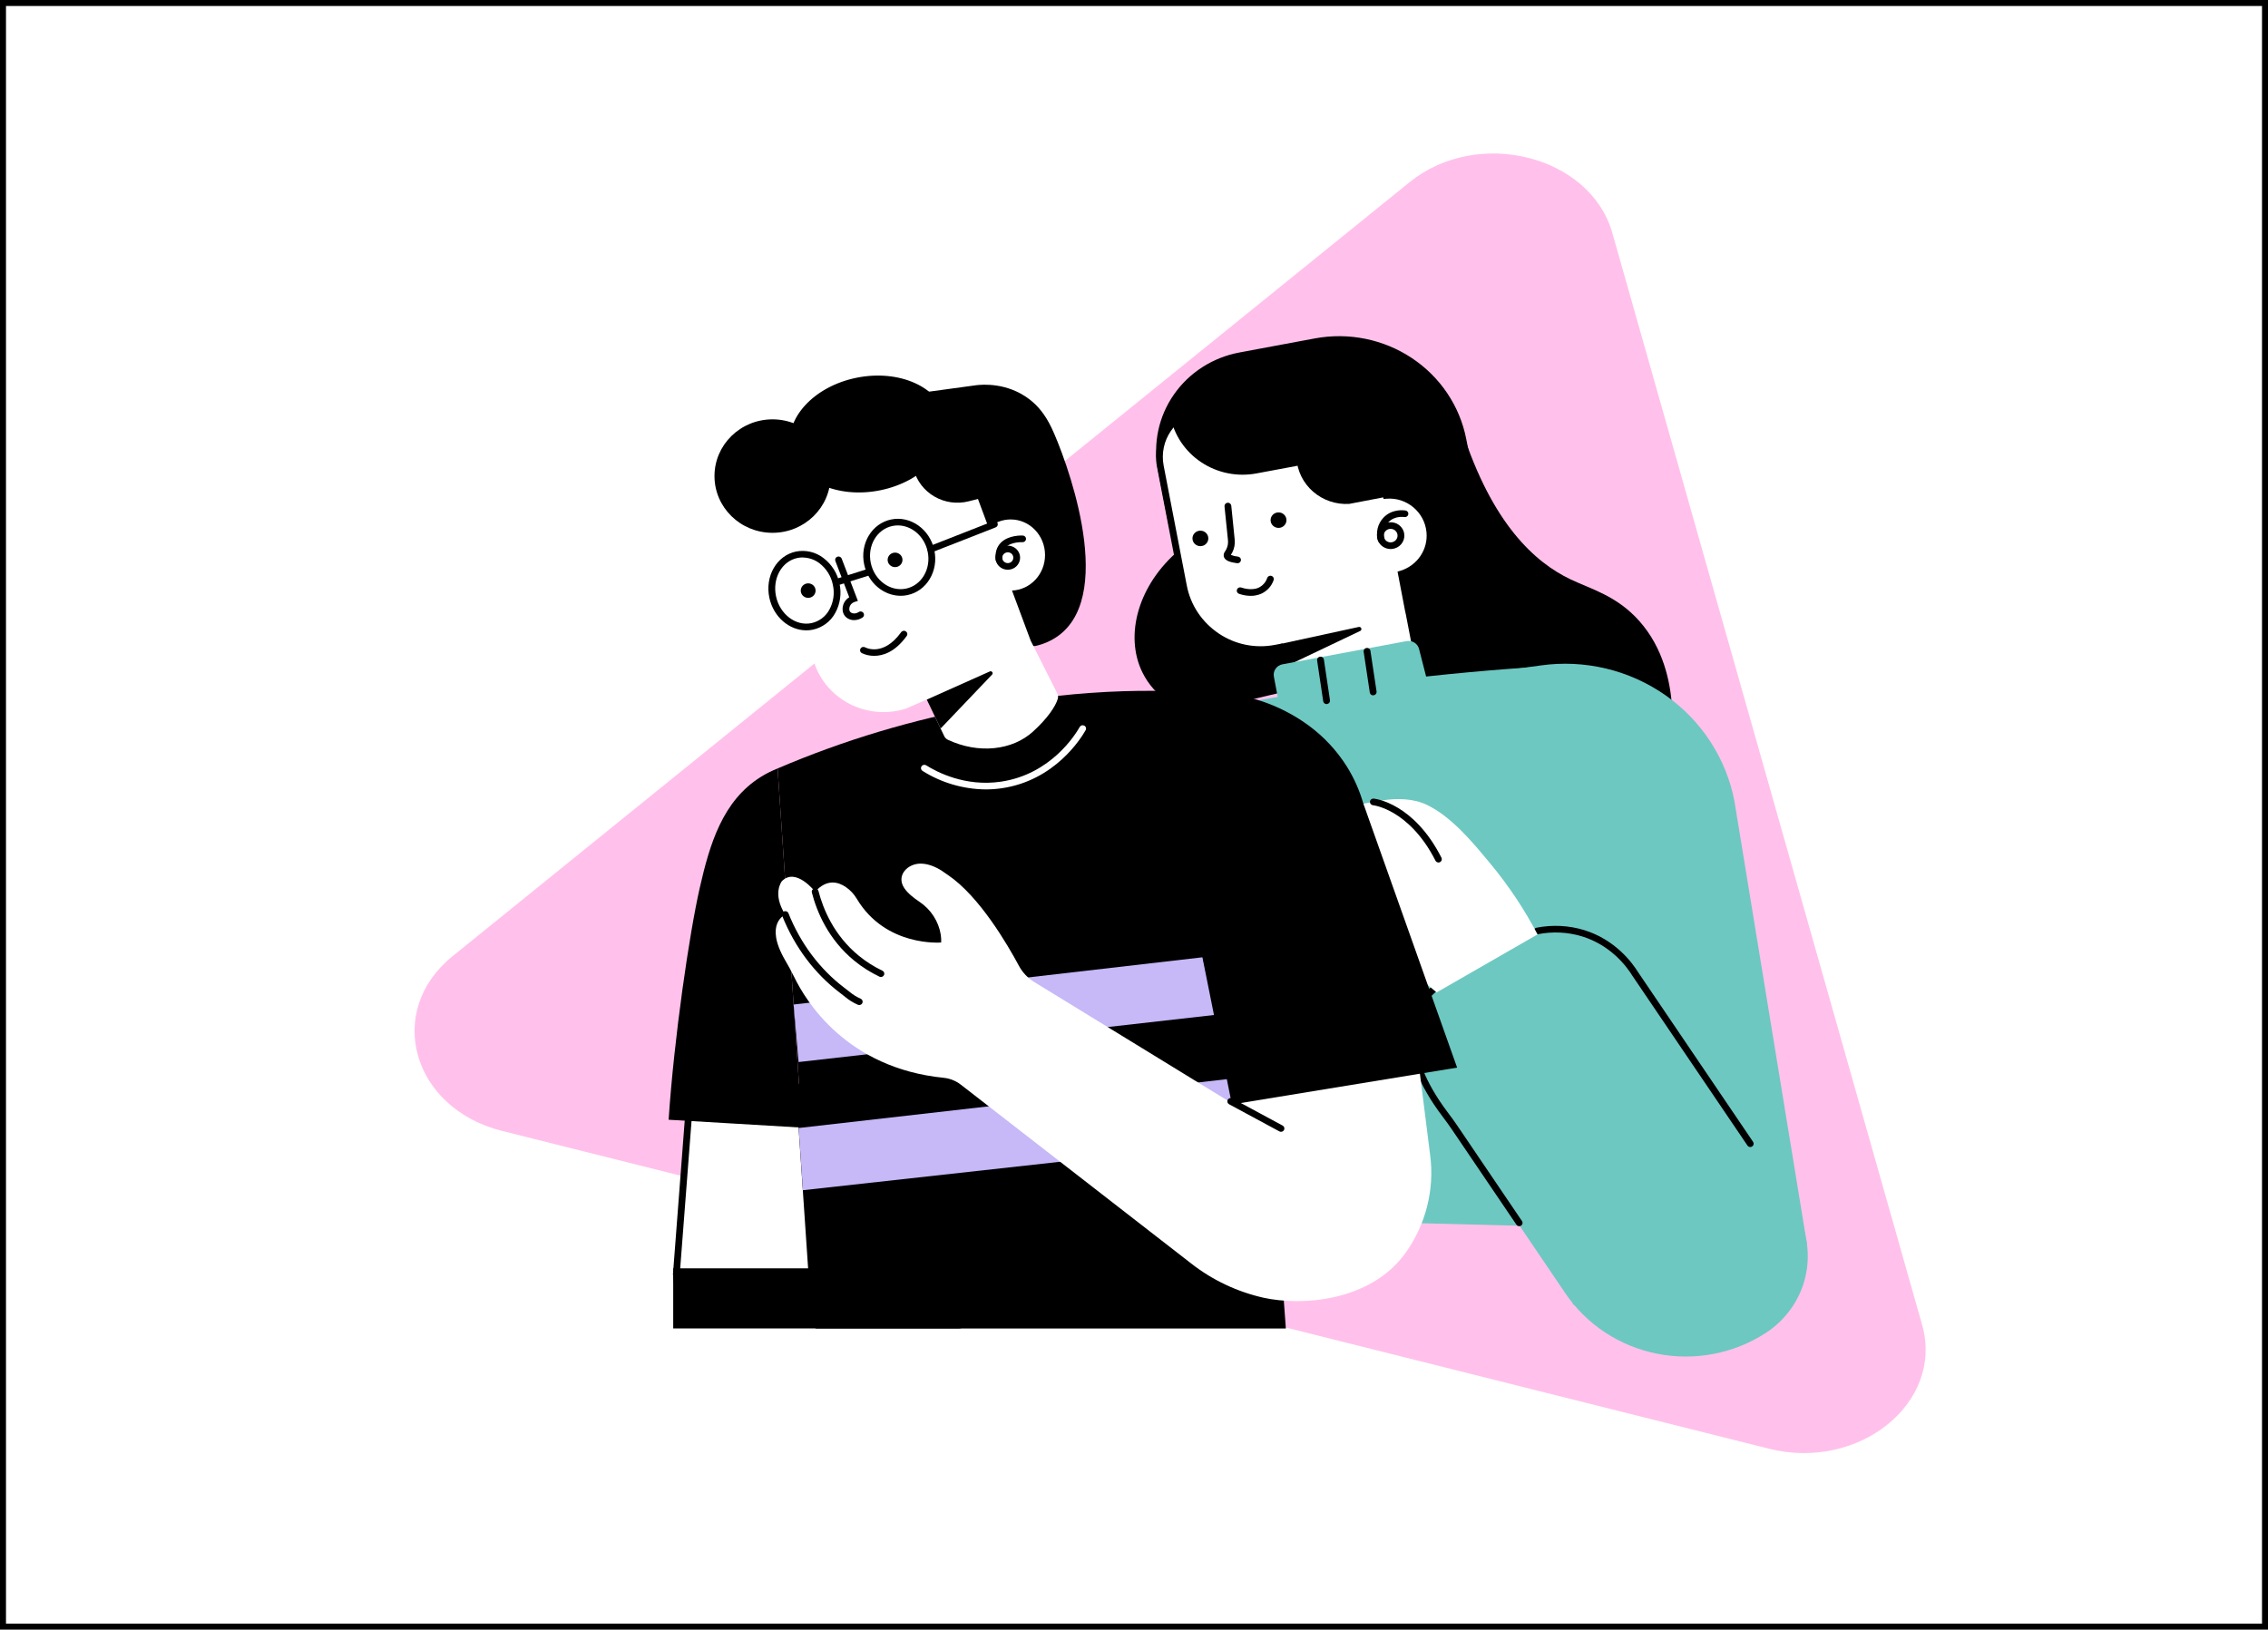
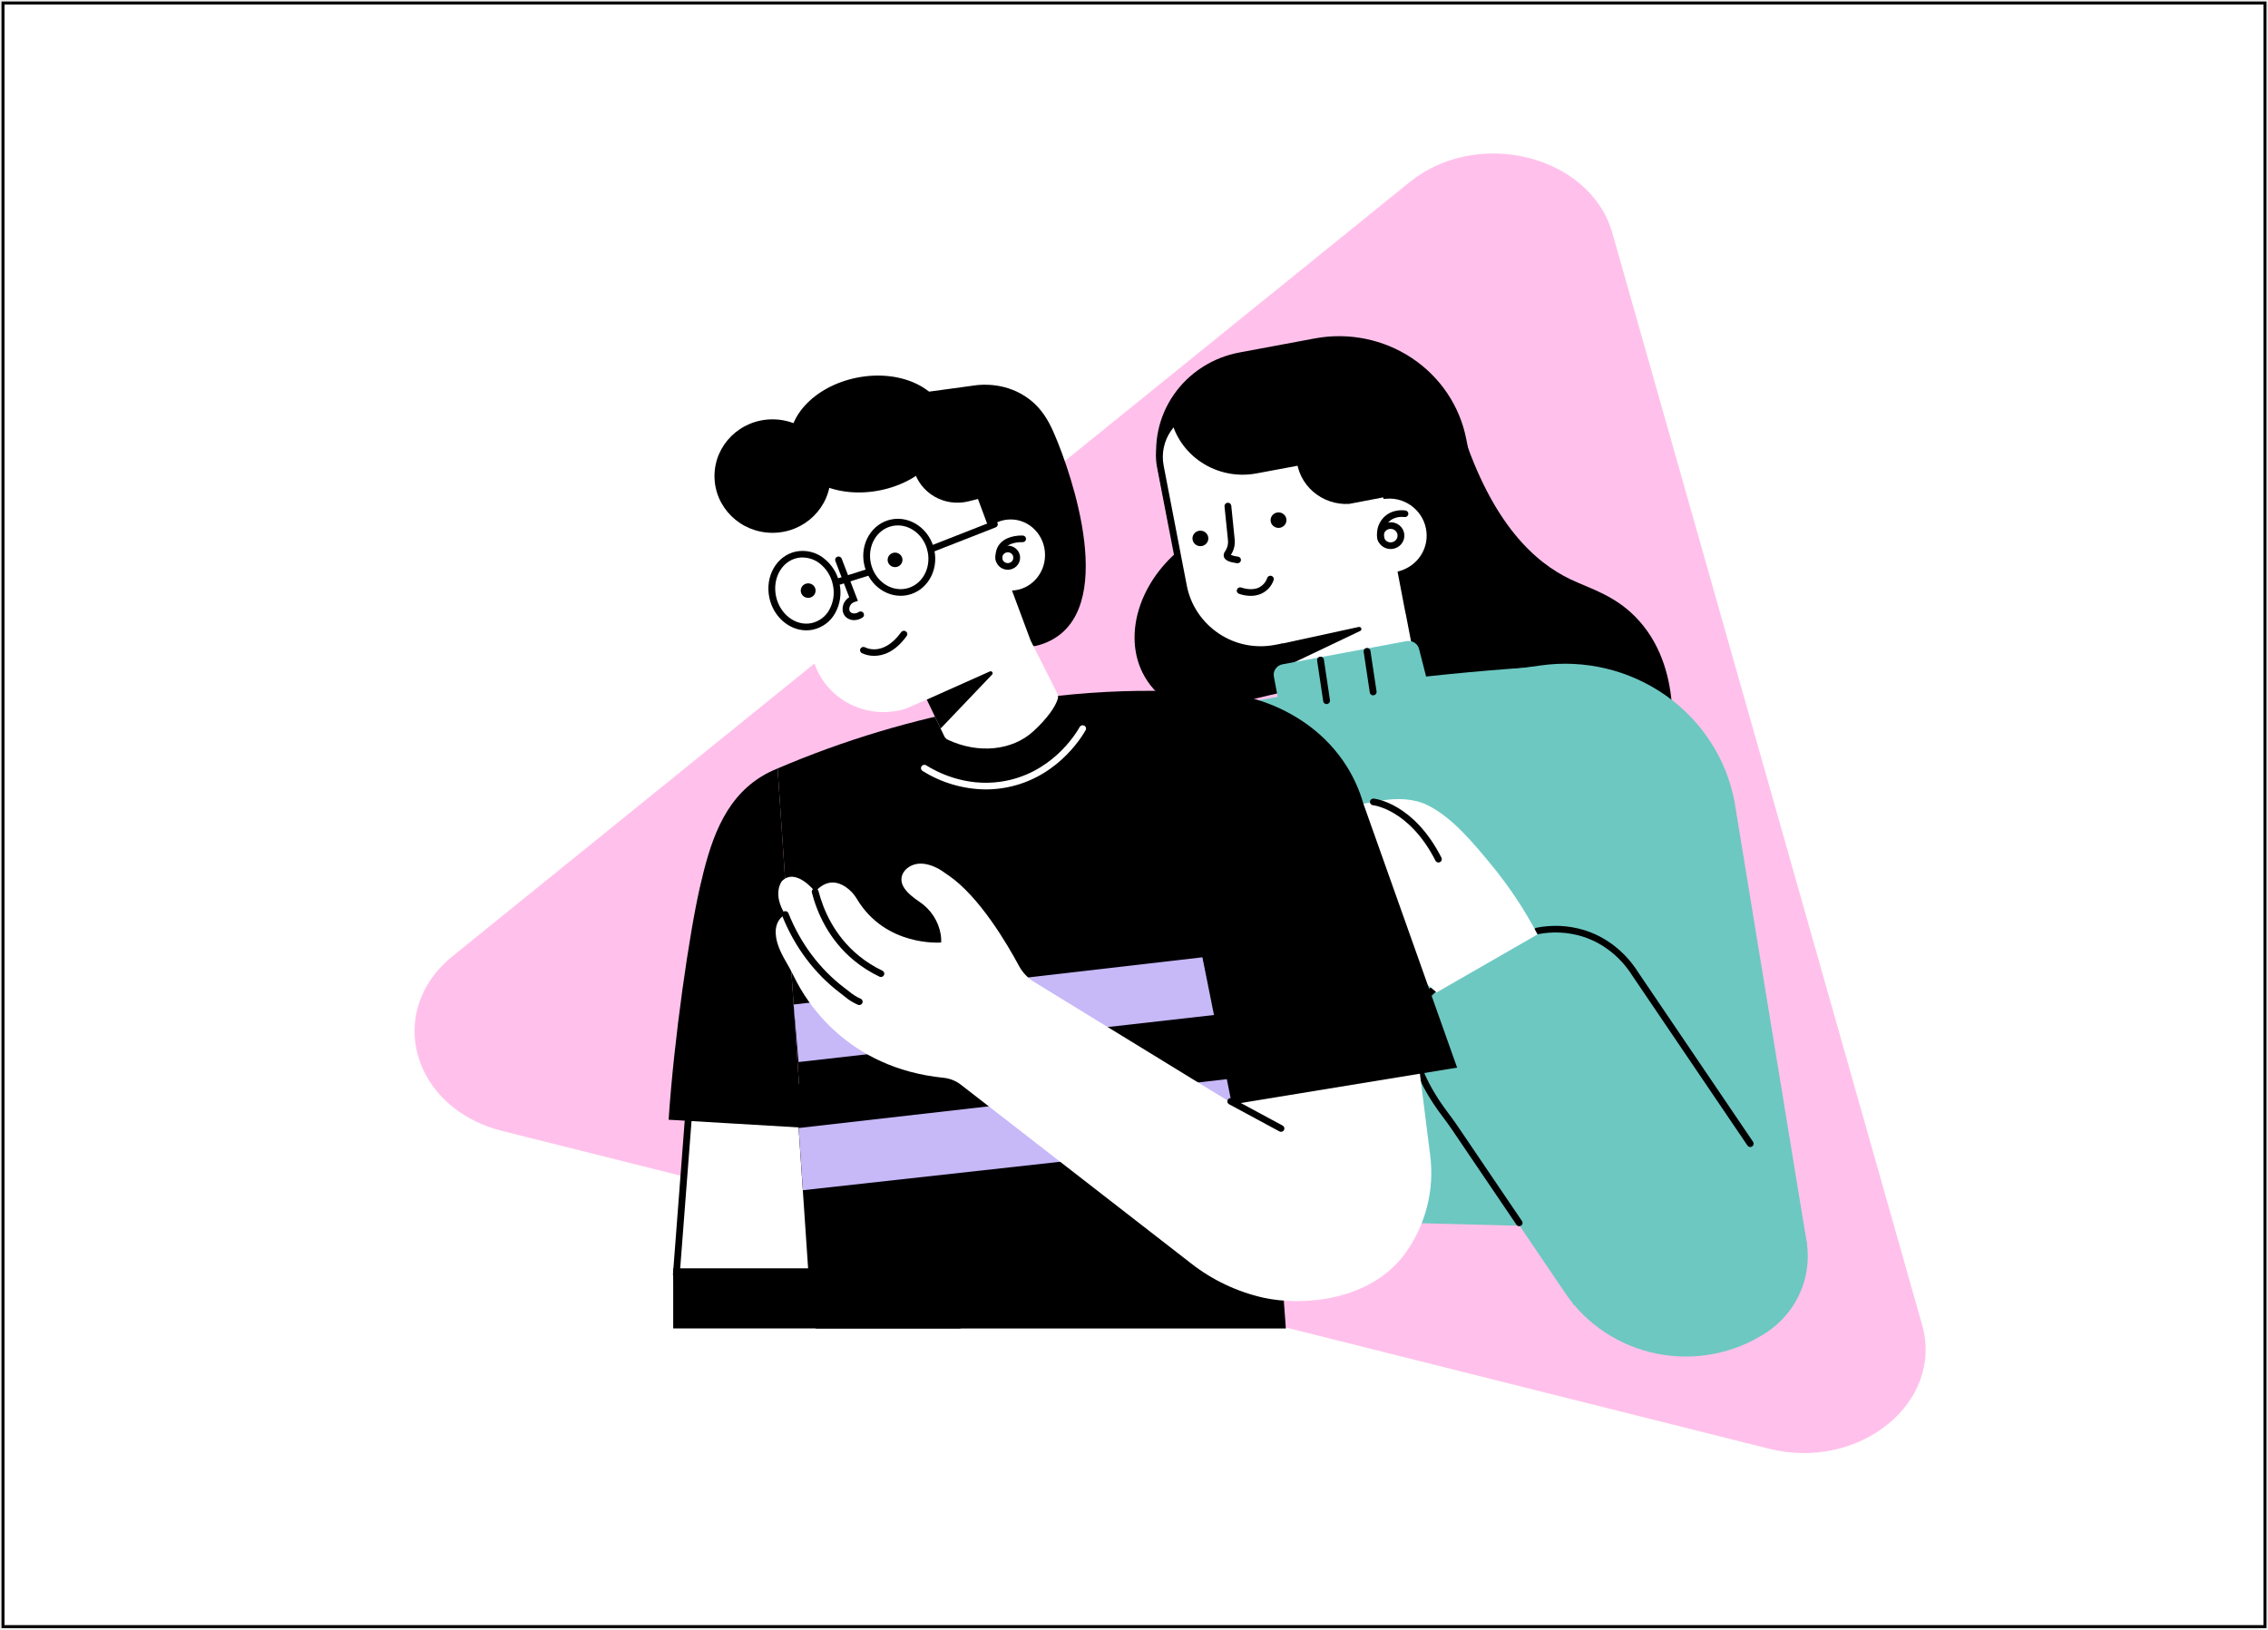
<svg xmlns="http://www.w3.org/2000/svg" width="757" height="544" viewBox="0 0 757 544" fill="none">
  <g id="picture1">
    <rect x="1" y="1" width="755" height="542" fill="white" />
-     <rect x="1" y="1" width="755" height="542" stroke="black" stroke-width="2" />
+     <rect x="1" y="1" width="755" height="542" stroke="black" strokeWidth="2" />
    <g id="figure_group">
      <path id="background_pic1" d="M470.494 60.805L151.05 319.201C128.329 337.578 137.518 369.984 167.597 377.53L590.438 483.615C620.517 491.166 648.919 468.215 641.56 442.263L538.163 77.783C530.811 51.859 493.215 42.427 470.494 60.805Z" fill="#FFC1EB" />
      <g id="woman_in_pic1">
        <path id="Vector" d="M393.689 183.535C379.876 195.117 375.232 212.115 381.307 224.466C385.476 232.935 393.536 236.89 397.1 238.367L431.852 230.169L423.102 196.981L393.689 183.535Z" fill="black" />
        <path id="Vector_2" d="M487.952 143.596C498.1 175.042 512.399 187.747 524.153 193.378C530.941 196.63 539.567 198.81 547.101 207.245C555.235 216.355 557.492 227.6 558.086 235.869L475.129 229.165L457.974 149.177L487.952 143.596Z" fill="black" />
        <path id="Vector_3" d="M413.686 117.667L438.861 112.97C450.116 110.871 461.763 113.229 471.24 119.528C480.717 125.826 487.247 135.547 489.395 146.554L491.418 156.926L390.195 175.808L386.486 156.791C384.789 148.076 386.701 139.059 391.802 131.722C396.902 124.385 404.774 119.329 413.686 117.667V117.667Z" fill="black" />
        <path id="Vector_4" d="M477.245 176.673C476.94 173.19 475.243 169.964 472.521 167.697C469.8 165.43 466.273 164.305 462.708 164.565L459.258 146.804C456.995 134.912 445.445 127.085 433.521 129.325L400.414 135.553C391.438 137.246 385.566 145.875 387.292 154.83L394.984 194.733C397.722 208.904 411.45 218.23 425.647 215.558L427.18 215.27L431.451 237.396L475.186 229.165L470.135 202.969H470.089L467.765 190.8C470.767 189.873 473.35 187.962 475.078 185.388C476.805 182.814 477.571 179.735 477.245 176.673Z" fill="white" />
        <path id="Vector_5" d="M430.546 239.499L426.281 217.374L425.862 217.451C422.374 218.113 418.785 218.089 415.306 217.381C411.826 216.674 408.526 215.297 405.596 213.33C402.548 211.305 399.943 208.707 397.931 205.688C395.919 202.67 394.541 199.29 393.876 195.746L386.177 155.843C384.339 146.307 390.606 137.081 400.222 135.284L433.335 129.055C436.286 128.496 439.321 128.517 442.264 129.115C445.208 129.713 448 130.877 450.479 132.54C453.057 134.253 455.262 136.45 456.964 139.003C458.666 141.557 459.832 144.416 460.395 147.414L463.658 164.229H463.822C467.485 164.272 471.001 165.641 473.692 168.069C476.384 170.498 478.061 173.816 478.399 177.382V177.382C478.722 180.529 477.987 183.692 476.304 186.393C474.622 189.093 472.084 191.183 469.077 192.345L471.029 202.539L471.266 203.573L476.527 230.853L430.546 239.499ZM428.085 214.791L432.35 236.916L473.862 229.111L469.23 205.072L468.981 203.966L466.464 190.818L467.437 190.53C470.181 189.675 472.542 187.924 474.122 185.569C475.703 183.215 476.408 180.4 476.119 177.598C475.463 170.927 469.479 165.938 462.799 166.486L461.786 166.569L458.149 147.834C457.641 145.122 456.588 142.535 455.048 140.225C453.509 137.914 451.516 135.926 449.184 134.376C446.951 132.876 444.435 131.826 441.783 131.286C439.131 130.747 436.395 130.729 433.736 131.235L400.629 137.463C392.275 139.034 386.794 147.098 388.4 155.445L396.099 195.348C396.705 198.604 397.968 201.71 399.813 204.485C401.658 207.259 404.048 209.647 406.846 211.511C409.53 213.313 412.554 214.576 415.742 215.225C418.93 215.875 422.218 215.898 425.416 215.294L428.085 214.791Z" fill="black" />
        <path id="Vector_6" d="M464.167 183.278C463.282 183.277 462.416 183.025 461.674 182.552C460.933 182.079 460.348 181.406 459.99 180.614C459.633 179.822 459.518 178.946 459.66 178.092C459.802 177.237 460.194 176.441 460.79 175.801C461.386 175.161 462.159 174.703 463.015 174.484C463.871 174.265 464.774 174.294 465.614 174.568C466.454 174.841 467.195 175.347 467.746 176.024C468.298 176.702 468.636 177.521 468.72 178.382V178.382C468.836 179.561 468.468 180.736 467.698 181.65C466.928 182.563 465.819 183.141 464.614 183.256C464.466 183.271 464.316 183.278 464.167 183.278ZM464.167 176.552H463.941C463.639 176.58 463.345 176.666 463.077 176.806C462.809 176.945 462.572 177.135 462.38 177.365C462.088 177.708 461.907 178.129 461.86 178.574C461.814 179.019 461.904 179.467 462.118 179.861C462.333 180.256 462.663 180.579 463.066 180.789C463.469 181 463.927 181.088 464.382 181.043C464.991 180.986 465.552 180.694 465.941 180.233C466.33 179.771 466.516 179.177 466.458 178.582V178.582C466.397 177.986 466.098 177.437 465.626 177.055C465.217 176.73 464.706 176.552 464.178 176.552H464.167Z" fill="black" />
        <path id="Vector_7" d="M427.095 215.028L453.516 209.292C453.685 209.256 453.861 209.28 454.013 209.359C454.166 209.437 454.285 209.566 454.349 209.723C454.414 209.879 454.419 210.053 454.365 210.213C454.311 210.373 454.201 210.51 454.054 210.598L428.673 222.684L427.095 215.028Z" fill="black" />
        <path id="Vector_8" d="M461.039 181.308C460.798 181.308 460.562 181.232 460.368 181.092C460.173 180.952 460.03 180.754 459.959 180.528C459.543 179.195 459.493 177.778 459.812 176.419C460.132 175.06 460.811 173.807 461.78 172.785C464.682 169.759 468.675 170.34 469.133 170.417C469.28 170.442 469.421 170.494 469.547 170.572C469.673 170.65 469.782 170.751 469.868 170.87C469.954 170.989 470.014 171.124 470.047 171.266C470.08 171.408 470.083 171.555 470.057 171.698C470.032 171.842 469.977 171.979 469.897 172.102C469.817 172.225 469.713 172.331 469.591 172.414C469.469 172.498 469.331 172.557 469.186 172.588C469.04 172.619 468.89 172.622 468.743 172.596C468.613 172.596 465.576 172.082 463.449 174.3C462.749 175.037 462.259 175.941 462.029 176.922C461.798 177.902 461.836 178.925 462.137 179.887C462.18 180.026 462.195 180.172 462.181 180.317C462.167 180.462 462.124 180.602 462.054 180.731C461.984 180.859 461.889 180.973 461.774 181.065C461.659 181.158 461.527 181.227 461.384 181.27C461.272 181.3 461.156 181.313 461.039 181.308V181.308Z" fill="black" />
        <path id="Vector_9" d="M400.663 182.322C402.125 182.322 403.31 181.163 403.31 179.733C403.31 178.304 402.125 177.145 400.663 177.145C399.201 177.145 398.016 178.304 398.016 179.733C398.016 181.163 399.201 182.322 400.663 182.322Z" fill="black" />
        <path id="Vector_10" d="M426.739 176.225C428.201 176.225 429.386 175.066 429.386 173.636C429.386 172.207 428.201 171.048 426.739 171.048C425.277 171.048 424.092 172.207 424.092 173.636C424.092 175.066 425.277 176.225 426.739 176.225Z" fill="black" />
        <path id="Vector_11" d="M412.966 188.001H412.802C410.811 187.719 408.74 187.233 408.452 185.689C408.413 185.396 408.434 185.098 408.515 184.813C408.596 184.528 408.734 184.262 408.921 184.03C409.029 183.864 409.153 183.665 409.289 183.405C409.788 182.426 409.984 181.327 409.855 180.241L408.707 169.04C408.692 168.895 408.706 168.748 408.749 168.608C408.792 168.469 408.863 168.338 408.958 168.225C409.052 168.112 409.169 168.019 409.3 167.95C409.432 167.881 409.576 167.838 409.725 167.823C409.873 167.809 410.023 167.823 410.166 167.865C410.309 167.907 410.442 167.977 410.558 168.069C410.673 168.161 410.769 168.275 410.84 168.404C410.91 168.533 410.954 168.674 410.969 168.819L412.1 180.036C412.275 181.534 412.004 183.05 411.32 184.401C411.133 184.755 410.975 185.003 410.845 185.214V185.252C411.581 185.545 412.356 185.731 413.147 185.805C413.447 185.826 413.726 185.962 413.924 186.184C414.121 186.406 414.22 186.696 414.199 186.989C414.178 187.283 414.039 187.556 413.812 187.749C413.585 187.942 413.288 188.039 412.988 188.018L412.966 188.001Z" fill="black" />
        <path id="Vector_12" d="M417.474 198.909C416.123 198.9 414.784 198.665 413.514 198.212C413.234 198.102 413.01 197.888 412.891 197.616C412.772 197.344 412.768 197.037 412.881 196.763C412.993 196.489 413.213 196.269 413.491 196.153C413.769 196.037 414.082 196.033 414.363 196.143C414.408 196.143 417.451 197.31 420.019 196.215C420.718 195.89 421.342 195.427 421.851 194.856C422.36 194.285 422.743 193.618 422.978 192.896C423.031 192.761 423.111 192.636 423.213 192.531C423.315 192.425 423.438 192.34 423.573 192.281C423.709 192.222 423.856 192.189 424.004 192.185C424.153 192.181 424.301 192.206 424.44 192.258C424.579 192.31 424.706 192.388 424.814 192.488C424.922 192.588 425.009 192.707 425.069 192.84C425.13 192.973 425.163 193.116 425.167 193.262C425.171 193.407 425.146 193.552 425.093 193.687C424.75 194.682 424.202 195.598 423.483 196.378C422.764 197.158 421.889 197.786 420.913 198.223C419.828 198.682 418.656 198.916 417.474 198.909V198.909Z" fill="black" />
        <path id="Vector_13" d="M362.358 405.503L423.091 407.047L553.362 410.365C541.05 347.707 528.738 285.05 516.426 222.395C481.434 224.567 446.61 228.832 412.151 235.167C411.427 235.3 408.26 235.72 404.051 236.511C390.674 239.111 370.622 243.005 360.797 253.769C351.707 263.725 352.488 278.322 353.235 289.484C355.576 324.47 358.461 363.051 362.358 405.503Z" fill="#6DC8C2" />
        <path id="Vector_14" d="M603.133 415.344L525.075 435.572L475.825 227.55L514.243 222.141C528.931 220.077 543.867 223.649 555.922 232.109C567.978 240.57 576.221 253.262 578.924 267.53L603.133 415.344Z" fill="#6DC8C2" />
        <path id="Vector_15" d="M479.298 238.734L429.075 246.478L425.189 225.868C425.015 224.953 425.22 224.007 425.757 223.237C426.294 222.468 427.121 221.939 428.057 221.764L469.462 214.02C470.367 213.85 471.304 214.026 472.081 214.51C472.859 214.995 473.417 215.751 473.642 216.626L479.298 238.734Z" fill="#6DC8C2" />
        <path id="Vector_16" d="M485.007 325.492L503.433 313.552C509.796 309.429 517.573 307.946 525.053 309.431C532.534 310.915 539.105 315.244 543.321 321.466L598.161 402.396C602.766 409.192 604.421 417.498 602.763 425.487C601.106 433.476 596.27 440.495 589.321 444.998V444.998C578.659 451.906 565.627 454.39 553.092 451.903C540.557 449.416 529.546 442.161 522.481 431.735L476.918 364.495C472.702 358.273 471.186 350.67 472.703 343.355C474.22 336.041 478.645 329.616 485.007 325.492V325.492Z" fill="#6DC8C2" />
        <path id="Vector_17" d="M442.786 235.045C442.512 235.048 442.247 234.953 442.039 234.779C441.831 234.606 441.694 234.364 441.655 234.099L439.619 220.481C439.575 220.187 439.652 219.889 439.834 219.652C440.015 219.414 440.286 219.257 440.586 219.214C440.886 219.172 441.191 219.247 441.434 219.425C441.677 219.602 441.838 219.867 441.881 220.16L443.912 233.756C443.933 233.9 443.926 234.046 443.889 234.187C443.853 234.328 443.789 234.461 443.7 234.578C443.611 234.694 443.5 234.793 443.372 234.867C443.244 234.942 443.103 234.991 442.956 235.012L442.786 235.045Z" fill="black" />
        <path id="Vector_18" d="M458.335 232.13C458.062 232.133 457.796 232.039 457.588 231.865C457.38 231.691 457.244 231.449 457.204 231.184L455.151 217.566C455.129 217.421 455.137 217.273 455.174 217.131C455.211 216.988 455.276 216.855 455.366 216.737C455.456 216.619 455.569 216.52 455.698 216.445C455.827 216.37 455.969 216.321 456.118 216.299C456.267 216.278 456.418 216.286 456.563 216.322C456.709 216.358 456.846 216.422 456.966 216.51C457.086 216.598 457.188 216.708 457.264 216.834C457.341 216.96 457.392 217.1 457.413 217.245L459.467 230.863C459.485 231.008 459.474 231.154 459.434 231.294C459.395 231.434 459.327 231.565 459.236 231.679C459.144 231.794 459.031 231.89 458.901 231.961C458.772 232.033 458.63 232.079 458.482 232.097L458.335 232.13Z" fill="black" />
        <path id="Vector_19" d="M584.201 382.902C584.014 382.902 583.829 382.857 583.664 382.77C583.499 382.683 583.359 382.557 583.256 382.405L544.844 325.72C543 322.733 537.717 315.559 528.044 312.583C523.264 311.139 518.19 310.892 513.287 311.864C513.14 311.896 512.988 311.9 512.839 311.874C512.69 311.848 512.549 311.794 512.422 311.714C512.295 311.634 512.186 311.529 512.101 311.407C512.016 311.286 511.957 311.148 511.928 311.004C511.898 310.859 511.898 310.71 511.928 310.565C511.958 310.421 512.017 310.283 512.102 310.161C512.187 310.04 512.296 309.936 512.423 309.856C512.55 309.776 512.692 309.721 512.84 309.696C518.116 308.648 523.576 308.916 528.718 310.475C539.131 313.673 544.799 321.378 546.756 324.536L585.14 381.182C585.305 381.426 585.365 381.725 585.306 382.012C585.246 382.3 585.073 382.552 584.823 382.714C584.639 382.835 584.423 382.901 584.201 382.902V382.902Z" fill="black" />
        <path id="Vector_20" d="M507.094 409.335C506.906 409.335 506.722 409.29 506.557 409.203C506.392 409.116 506.252 408.99 506.149 408.837L484.564 376.982C483.687 375.683 482.709 374.327 481.487 372.718C472.799 361.251 471.532 353.823 471.424 353.093C467.844 336.388 477.867 329.308 478.297 329.032C478.543 328.863 478.847 328.797 479.143 328.847C479.439 328.898 479.703 329.062 479.875 329.303C480.048 329.543 480.115 329.841 480.063 330.13C480.011 330.42 479.844 330.677 479.598 330.846C479.202 331.117 470.367 337.45 473.647 352.678V352.761C473.647 352.833 474.728 360.095 483.263 371.401C484.508 373.061 485.526 374.427 486.408 375.76L507.999 407.615C508.112 407.782 508.178 407.976 508.187 408.176C508.197 408.376 508.151 408.575 508.054 408.752C507.957 408.929 507.813 409.076 507.637 409.179C507.46 409.282 507.259 409.336 507.054 409.335H507.094Z" fill="black" />
        <path id="Vector_21" d="M456.22 296.354H439.013C437.807 296.344 436.604 296.469 435.427 296.725C433.051 297.278 430.042 298.544 431.298 301.537C431.588 302.194 432.009 302.788 432.538 303.283C433.066 303.778 433.691 304.164 434.375 304.419C440.122 306.631 460.44 314.696 464.953 319.121L479.513 331.29L513.196 311.93C508.816 303.569 503.56 295.676 497.511 288.378C491.742 281.425 484.7 272.796 476.368 268.731C471.803 266.518 466.413 266.435 461.475 267.182C455.491 268.091 449.571 269.362 443.748 270.987C438.657 272.425 433.447 273.98 429.607 277.785L423.911 282.852C423.629 283.083 423.432 283.397 423.349 283.748C423.266 284.098 423.302 284.465 423.45 284.793C423.599 285.122 423.853 285.395 424.173 285.57C424.494 285.746 424.864 285.815 425.229 285.767L449.743 283.494C450.993 283.378 452.248 283.645 453.334 284.259C454.421 284.872 455.285 285.802 455.807 286.917L458.562 292.814C458.74 293.196 458.818 293.616 458.787 294.035C458.755 294.454 458.617 294.859 458.383 295.212C458.15 295.565 457.829 295.854 457.451 296.054C457.073 296.253 456.65 296.357 456.22 296.354V296.354Z" fill="white" />
        <path id="Vector_22" d="M480.135 287.919C479.925 287.919 479.719 287.863 479.541 287.755C479.362 287.648 479.217 287.494 479.123 287.311C474.597 278.383 469.145 273.825 465.383 271.568C461.328 269.129 458.302 268.803 458.268 268.803C457.968 268.773 457.692 268.627 457.502 268.399C457.311 268.17 457.222 267.877 457.252 267.583C457.283 267.29 457.432 267.02 457.666 266.834C457.899 266.648 458.199 266.56 458.5 266.59C459.065 266.646 471.871 268.122 481.125 286.331C481.258 286.594 481.28 286.898 481.184 287.176C481.089 287.454 480.884 287.683 480.616 287.814C480.466 287.885 480.302 287.921 480.135 287.919V287.919Z" fill="black" />
        <path id="Vector_23" d="M232.986 338.696C235.179 338.696 236.957 336.958 236.957 334.813C236.957 332.669 235.179 330.93 232.986 330.93C230.793 330.93 229.015 332.669 229.015 334.813C229.015 336.958 230.793 338.696 232.986 338.696Z" fill="white" />
        <path id="Vector_24" d="M473.415 163.791L450.298 168.216C445.892 168.464 441.566 166.99 438.271 164.118C434.976 161.247 432.983 157.214 432.729 152.905L432.407 147.468L467.612 140.416L473.415 163.791Z" fill="black" />
        <path id="Vector_25" d="M390.64 138.965L468.171 124.503L472.77 148.078L419.347 158.043C412.953 159.236 406.337 157.896 400.953 154.318C395.57 150.741 391.86 145.218 390.64 138.965V138.965Z" fill="black" />
      </g>
      <g id="man_in_pic1">
        <path id="Vector_26" d="M345.451 215.671C325.852 215.041 309.477 200.35 306.711 180.907L299.765 132.149L325.886 128.586C327.854 128.36 336.096 127.624 343.494 133.222C346.435 135.434 348.913 138.454 351.04 142.946C355.203 151.741 372.828 197.324 353.551 212.004C351.164 213.801 348.397 215.054 345.451 215.671V215.671Z" fill="black" />
        <path id="Vector_27" d="M429.188 443.484H272.224L259.542 256.526C281.668 247.056 304.837 240.112 328.59 235.833C362.528 229.749 389.407 229.494 413.701 232.448C418.871 302.944 424.012 372.987 429.188 443.484Z" fill="black" />
        <path id="Vector_28" d="M344.003 213.835L337.781 197.136C343.907 196.893 348.806 191.688 348.806 185.282C348.806 178.717 343.675 173.401 337.34 173.401C334.625 173.408 332.007 174.393 329.987 176.167L318.272 144.688L270.244 159.805C268.018 160.505 265.955 161.626 264.173 163.106C262.39 164.585 260.923 166.394 259.856 168.428C258.788 170.462 258.141 172.682 257.952 174.961C257.762 177.24 258.034 179.533 258.751 181.709L271.76 221.241C273.741 227.235 278.073 232.215 283.804 235.09C289.536 237.964 296.199 238.498 302.333 236.574L309.318 233.521L315.156 245.723C315.407 246.262 315.843 246.699 316.389 246.956C326.531 251.724 337.849 250.557 344.818 244.191C349.631 239.805 352.296 235.855 353.065 233.272C353.234 232.667 353.167 232.023 352.878 231.463L344.003 213.835Z" fill="white" />
        <path id="Vector_29" d="M309.33 233.543L330.383 224.14C330.522 224.08 330.679 224.069 330.826 224.108C330.973 224.148 331.102 224.235 331.191 224.356C331.28 224.477 331.324 224.624 331.316 224.773C331.308 224.921 331.248 225.063 331.146 225.174L313.951 243.206L309.33 233.543Z" fill="black" />
        <path id="Vector_30" d="M336.378 190.194C335.565 190.195 334.769 189.96 334.092 189.519C333.415 189.078 332.887 188.45 332.575 187.715C332.263 186.981 332.181 186.172 332.339 185.392C332.497 184.611 332.888 183.894 333.463 183.331C334.038 182.768 334.771 182.385 335.568 182.229C336.366 182.073 337.193 182.153 337.945 182.457C338.697 182.761 339.339 183.277 339.791 183.938C340.244 184.599 340.485 185.377 340.485 186.173C340.485 187.238 340.052 188.26 339.282 189.014C338.512 189.768 337.468 190.192 336.378 190.194V190.194ZM336.378 184.369C336.012 184.368 335.654 184.474 335.349 184.672C335.044 184.87 334.806 185.153 334.665 185.483C334.524 185.814 334.487 186.178 334.558 186.53C334.63 186.881 334.806 187.204 335.065 187.457C335.324 187.71 335.654 187.883 336.013 187.952C336.373 188.022 336.745 187.986 337.083 187.848C337.421 187.711 337.71 187.478 337.913 187.18C338.116 186.881 338.223 186.531 338.222 186.173C338.222 185.694 338.028 185.236 337.682 184.898C337.336 184.559 336.867 184.369 336.378 184.369V184.369Z" fill="black" />
        <path id="Vector_31" d="M333.482 187.954C333.204 187.956 332.934 187.857 332.725 187.676C332.516 187.495 332.383 187.246 332.351 186.975C332.063 184.58 332.623 182.644 334.014 181.211C336.627 178.517 341.209 178.766 341.401 178.777C341.701 178.796 341.982 178.93 342.181 179.15C342.379 179.371 342.481 179.659 342.462 179.953C342.443 180.246 342.306 180.52 342.081 180.715C341.855 180.909 341.56 181.008 341.26 180.99C341.226 180.99 337.527 180.796 335.649 182.738C334.732 183.684 334.393 184.983 334.597 186.72C334.63 187.011 334.545 187.302 334.359 187.531C334.174 187.76 333.903 187.908 333.607 187.943L333.482 187.954Z" fill="black" />
        <path id="Vector_32" d="M291.801 218.935C290.34 218.952 288.895 218.63 287.587 217.995C287.34 217.841 287.164 217.601 287.095 217.324C287.025 217.047 287.068 216.754 287.214 216.507C287.36 216.26 287.598 216.078 287.878 215.998C288.159 215.919 288.459 215.948 288.718 216.081C288.978 216.219 294.798 219.3 300.755 211.075C300.837 210.949 300.945 210.84 301.071 210.756C301.198 210.672 301.341 210.614 301.491 210.585C301.641 210.556 301.796 210.558 301.946 210.589C302.095 210.621 302.237 210.682 302.362 210.768C302.487 210.855 302.592 210.965 302.672 211.093C302.752 211.22 302.805 211.363 302.827 211.511C302.849 211.659 302.84 211.81 302.801 211.955C302.762 212.099 302.693 212.235 302.599 212.353C298.735 217.69 294.708 218.935 291.801 218.935Z" fill="black" />
        <path id="Vector_33" d="M298.747 189.32C300.115 189.32 301.224 188.235 301.224 186.897C301.224 185.559 300.115 184.475 298.747 184.475C297.378 184.475 296.269 185.559 296.269 186.897C296.269 188.235 297.378 189.32 298.747 189.32Z" fill="black" />
        <path id="Vector_34" d="M269.747 199.581C271.115 199.581 272.224 198.496 272.224 197.158C272.224 195.82 271.115 194.735 269.747 194.735C268.378 194.735 267.269 195.82 267.269 197.158C267.269 198.496 268.378 199.581 269.747 199.581Z" fill="black" />
        <path id="Vector_35" d="M269.119 210.422C263.434 210.422 258.157 205.942 256.794 199.553C255.255 192.362 259.254 185.437 265.702 184.115C267.299 183.806 268.945 183.84 270.526 184.216C272.107 184.591 273.586 185.298 274.86 186.289C277.62 188.399 279.513 191.408 280.194 194.769V194.769C280.947 198.114 280.446 201.612 278.78 204.625C278.019 206.033 276.955 207.261 275.659 208.225C274.364 209.189 272.869 209.865 271.279 210.206C270.568 210.35 269.845 210.422 269.119 210.422V210.422ZM267.88 186.084C267.31 186.087 266.741 186.146 266.183 186.261C260.951 187.329 257.738 193.082 259.022 199.077C260.306 205.073 265.606 209.084 270.833 208.016C272.104 207.739 273.299 207.193 274.333 206.418C275.367 205.642 276.214 204.654 276.817 203.525C278.214 200.978 278.628 198.025 277.982 195.206V195.206C277.422 192.358 275.83 189.805 273.497 188.015C271.89 186.792 269.916 186.121 267.88 186.107V186.084Z" fill="black" />
        <path id="Vector_36" d="M280.052 195.206C279.784 195.204 279.525 195.109 279.322 194.937C279.119 194.766 278.984 194.529 278.943 194.27C278.901 194.011 278.955 193.746 279.095 193.522C279.236 193.298 279.452 193.13 279.707 193.048L289.923 189.829C290.201 189.761 290.496 189.8 290.746 189.936C290.997 190.073 291.185 190.297 291.273 190.564C291.361 190.832 291.341 191.121 291.219 191.375C291.096 191.629 290.88 191.828 290.613 191.931L280.403 195.156C280.289 195.189 280.171 195.205 280.052 195.206V195.206Z" fill="black" />
        <path id="Vector_37" d="M285.132 207.009C284.555 207.024 283.981 206.916 283.452 206.691C282.922 206.467 282.449 206.132 282.066 205.71C280.935 204.366 281.127 202.524 281.664 201.356C282.048 200.539 282.669 199.85 283.452 199.376L278.797 187.207C278.711 186.938 278.734 186.646 278.861 186.393C278.989 186.139 279.21 185.942 279.481 185.843C279.751 185.744 280.05 185.75 280.316 185.86C280.582 185.97 280.796 186.175 280.912 186.433L286.342 200.588L285.211 200.953C284.886 201.058 284.586 201.225 284.328 201.446C284.071 201.666 283.861 201.935 283.712 202.236C283.508 202.673 283.265 203.658 283.78 204.255C284.295 204.852 285.477 205.029 286.574 204.338C286.698 204.249 286.839 204.185 286.989 204.151C287.139 204.117 287.294 204.113 287.445 204.139C287.597 204.166 287.741 204.222 287.869 204.305C287.998 204.388 288.107 204.496 288.192 204.622C288.276 204.747 288.333 204.889 288.36 205.037C288.386 205.185 288.382 205.337 288.346 205.483C288.311 205.63 288.245 205.767 288.154 205.888C288.062 206.009 287.946 206.11 287.813 206.185C287.02 206.708 286.088 206.994 285.132 207.009V207.009Z" fill="black" />
        <path id="Vector_38" d="M293.861 163.656C308.178 160.728 317.987 149.951 315.77 139.584C313.553 129.217 300.151 123.186 285.834 126.113C271.517 129.041 261.708 139.818 263.925 150.185C266.142 160.552 279.545 166.583 293.861 163.656Z" fill="black" />
        <path id="Vector_39" d="M337.532 163.738L323.34 167.344C319.478 168.325 315.375 167.765 311.934 165.788C308.493 163.811 305.996 160.579 304.991 156.802L301.999 145.54L330.756 138.233L337.532 163.738Z" fill="black" />
        <path id="Vector_40" d="M257.845 177.865C268.542 177.865 277.213 169.386 277.213 158.926C277.213 148.466 268.542 139.987 257.845 139.987C247.149 139.987 238.478 148.466 238.478 158.926C238.478 169.386 247.149 177.865 257.845 177.865Z" fill="black" />
        <path id="Vector_41" d="M310.665 184.453C310.401 184.453 310.146 184.364 309.942 184.2C309.739 184.036 309.6 183.808 309.551 183.555C309.501 183.301 309.544 183.039 309.67 182.814C309.797 182.588 310.001 182.412 310.246 182.317L331.424 174.021C331.563 173.957 331.714 173.923 331.868 173.919C332.021 173.915 332.174 173.941 332.317 173.997C332.46 174.053 332.589 174.136 332.698 174.242C332.807 174.349 332.892 174.475 332.949 174.615C333.006 174.754 333.033 174.904 333.029 175.054C333.025 175.204 332.99 175.352 332.925 175.488C332.861 175.625 332.769 175.747 332.654 175.847C332.54 175.948 332.406 176.024 332.261 176.073L311.083 184.37C310.95 184.422 310.808 184.45 310.665 184.453Z" fill="black" />
        <path id="Vector_42" d="M230.695 360.741L225.746 425.38L227.482 441.238H272.071L266.766 362.998L230.695 360.741Z" fill="white" />
        <path id="Vector_43" d="M273.282 442.344H226.464L224.614 425.396L229.654 359.574L267.829 361.958L273.282 442.344ZM228.5 440.132H270.861L265.702 364.038L231.764 361.914L226.882 425.363L228.5 440.132Z" fill="black" />
        <path id="Vector_44" d="M259.543 256.531C257.644 257.282 255.817 258.197 254.084 259.264C241.131 267.251 236.866 281.942 233.585 296.274C230.101 311.512 224.971 346.57 223.172 373.795C237.223 374.669 253.626 375.548 267.676 376.428L259.543 256.531Z" fill="black" />
        <path id="Vector_45" d="M329.014 263.523C321.507 263.452 314.176 261.3 307.87 257.317C307.632 257.151 307.468 256.902 307.413 256.621C307.358 256.341 307.417 256.05 307.576 255.811C307.736 255.571 307.984 255.401 308.268 255.336C308.553 255.272 308.852 255.317 309.103 255.464C312.616 257.676 322.113 262.721 334.122 260.934C350.678 258.478 358.879 245.33 360.356 242.719C360.424 242.586 360.519 242.468 360.635 242.371C360.751 242.275 360.886 242.203 361.032 242.158C361.177 242.114 361.33 242.099 361.482 242.114C361.633 242.129 361.78 242.174 361.914 242.246C362.047 242.318 362.164 242.416 362.258 242.533C362.352 242.65 362.421 242.785 362.46 242.929C362.499 243.073 362.509 243.223 362.487 243.37C362.466 243.518 362.414 243.659 362.335 243.787C360.769 246.553 352.064 260.508 334.461 263.119C332.658 263.389 330.837 263.524 329.014 263.523Z" fill="white" />
        <path id="Vector_46" d="M300.608 198.889C294.951 198.889 289.753 194.586 288.435 188.429C286.959 181.466 290.992 174.739 297.452 173.412C303.911 172.084 310.365 176.681 311.853 183.645C313.34 190.609 309.302 197.346 302.848 198.662C302.111 198.815 301.361 198.891 300.608 198.889V198.889ZM299.674 175.398C299.08 175.396 298.486 175.456 297.904 175.575C292.672 176.648 289.42 182.212 290.653 187.976C291.886 193.74 297.14 197.567 302.373 196.5C307.605 195.432 310.857 189.862 309.624 184.098C308.527 178.982 304.284 175.398 299.686 175.398H299.674Z" fill="black" />
        <path id="Vector_47" d="M405.505 338.798L266.545 354.535L264.893 335.33L401.461 319.555L405.505 338.798Z" fill="#C7B8F8" />
        <path id="Vector_48" d="M415.409 381.019L267.993 397.32L266.573 376.555L410.765 360.105L415.409 381.019Z" fill="#C7B8F8" />
        <path id="Vector_49" d="M314.138 314.626C314.138 314.626 295.619 316.23 285.958 300.007C285.051 298.476 283.816 297.155 282.337 296.135C279.798 294.387 275.997 293.292 272.071 297.678C272.071 297.678 265.691 289.42 260.979 294.138C260.979 294.138 257.619 298.303 262.11 305.323C262.11 305.323 254.932 308.238 262.042 320.512C263.134 322.398 264.197 324.301 265.142 326.259C268.966 334.146 282.564 356.543 314.975 359.795C317.088 360.016 319.092 360.824 320.75 362.124L397.586 421.779C404.664 427.325 412.932 431.237 421.772 433.223C434.42 435.989 457.187 434.539 468.969 418.477C475.887 408.911 478.875 397.152 477.341 385.532L473.771 357.156L409.775 367.412L345.174 327.802C343.017 326.473 341.261 324.608 340.083 322.398C336.333 315.401 326.887 299.166 316.406 292.103C316.044 291.859 315.687 291.622 315.337 291.367C313.074 289.708 310.246 288.336 307.389 288.292C302.864 288.225 299.029 292.313 301.824 296.461C303.051 298.287 305.025 299.78 306.852 301.008C308.747 302.269 310.358 303.894 311.587 305.785C312.817 307.676 313.638 309.792 314.002 312.004C314.136 312.872 314.182 313.75 314.138 314.626V314.626Z" fill="white" />
        <path id="Vector_50" d="M294.046 326.154C293.873 326.153 293.703 326.113 293.549 326.038C290.538 324.604 287.718 322.817 285.149 320.716C276.444 313.576 272.637 304.388 270.974 297.939C270.899 297.654 270.943 297.352 271.095 297.099C271.248 296.846 271.497 296.662 271.788 296.589C272.08 296.516 272.388 296.558 272.647 296.708C272.906 296.857 273.094 297.101 273.169 297.385C274.747 303.52 278.361 312.248 286.603 319.013C289.024 320.997 291.683 322.685 294.521 324.041C294.752 324.15 294.938 324.333 295.049 324.559C295.16 324.785 295.188 325.042 295.13 325.286C295.073 325.53 294.932 325.748 294.73 325.904C294.529 326.06 294.28 326.144 294.024 326.143L294.046 326.154Z" fill="black" />
        <path id="Vector_51" d="M286.784 335.502C286.609 335.504 286.436 335.464 286.28 335.386C284.762 334.718 283.349 333.843 282.083 332.786C281.648 332.443 281.099 332.017 280.386 331.453C271.902 325.031 265.238 316.131 261.075 305.716C261.013 305.579 260.98 305.432 260.978 305.283C260.976 305.133 261.005 304.985 261.063 304.847C261.121 304.709 261.207 304.584 261.316 304.479C261.425 304.374 261.554 304.292 261.696 304.237C261.838 304.183 261.99 304.157 262.143 304.162C262.296 304.166 262.446 304.2 262.584 304.263C262.723 304.326 262.847 304.415 262.949 304.526C263.052 304.637 263.13 304.767 263.18 304.908C267.201 314.953 273.627 323.526 281.772 329.705C282.524 330.258 283.079 330.712 283.52 331.06C284.661 332.021 285.939 332.813 287.315 333.411C287.541 333.524 287.721 333.708 287.827 333.932C287.933 334.157 287.959 334.411 287.9 334.652C287.841 334.893 287.702 335.107 287.503 335.262C287.305 335.416 287.059 335.5 286.806 335.502H286.784Z" fill="black" />
        <path id="Vector_52" d="M319.805 443.462H224.699V423.389H319.805C321.07 423.39 322.282 423.882 323.175 424.756C324.069 425.63 324.572 426.815 324.574 428.051V438.804C324.572 440.04 324.069 441.225 323.175 442.098C322.281 442.971 321.069 443.462 319.805 443.462V443.462Z" fill="black" />
        <path id="Vector_53" d="M486.346 356.393L411.173 368.695L383.569 230.799L403.163 231.07C415.319 231.173 427.122 235.081 436.841 242.222C441.906 245.963 446.215 250.594 449.545 255.878C451.937 259.717 453.781 263.858 455.026 268.185L486.346 356.393Z" fill="black" />
        <path id="Vector_54" d="M427.587 377.822C427.389 377.826 427.194 377.778 427.022 377.683L410.194 368.601C409.944 368.453 409.762 368.216 409.686 367.94C409.611 367.664 409.647 367.37 409.788 367.12C409.93 366.87 410.164 366.682 410.443 366.598C410.723 366.513 411.024 366.537 411.286 366.665L428.113 375.747C428.334 375.867 428.508 376.055 428.607 376.282C428.706 376.509 428.724 376.762 428.659 377.001C428.594 377.239 428.449 377.449 428.248 377.598C428.047 377.747 427.8 377.826 427.548 377.822H427.587Z" fill="black" />
      </g>
    </g>
  </g>
</svg>
